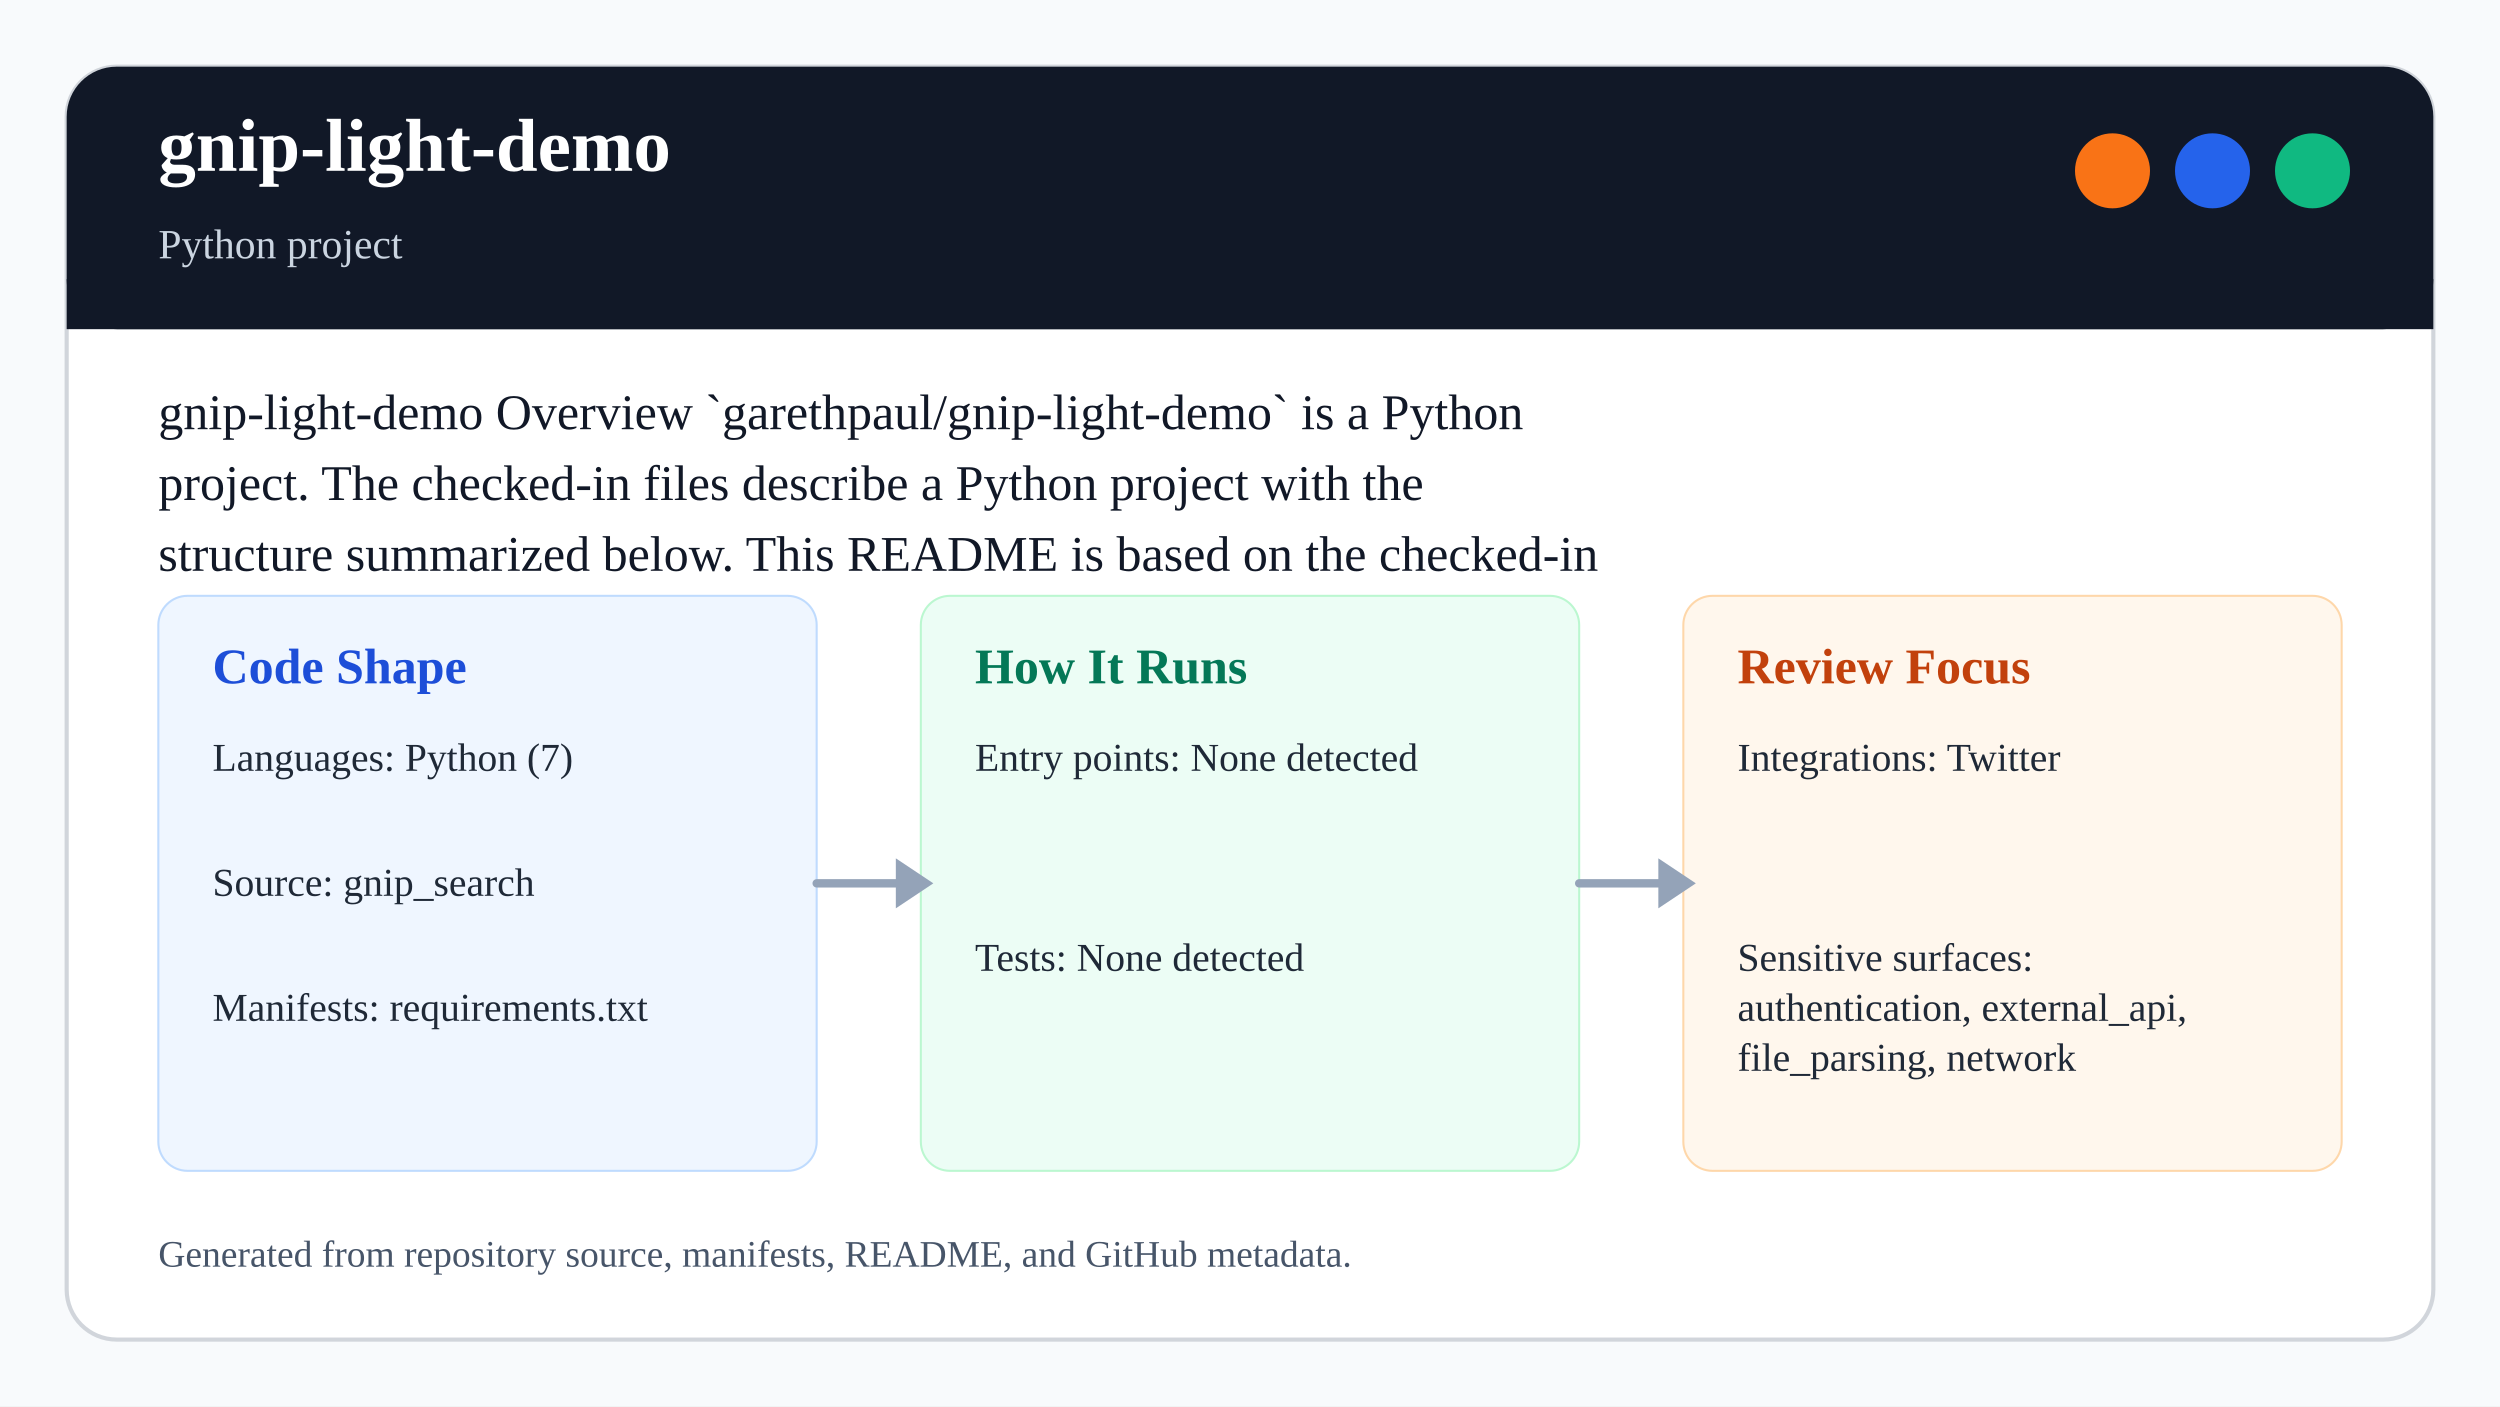
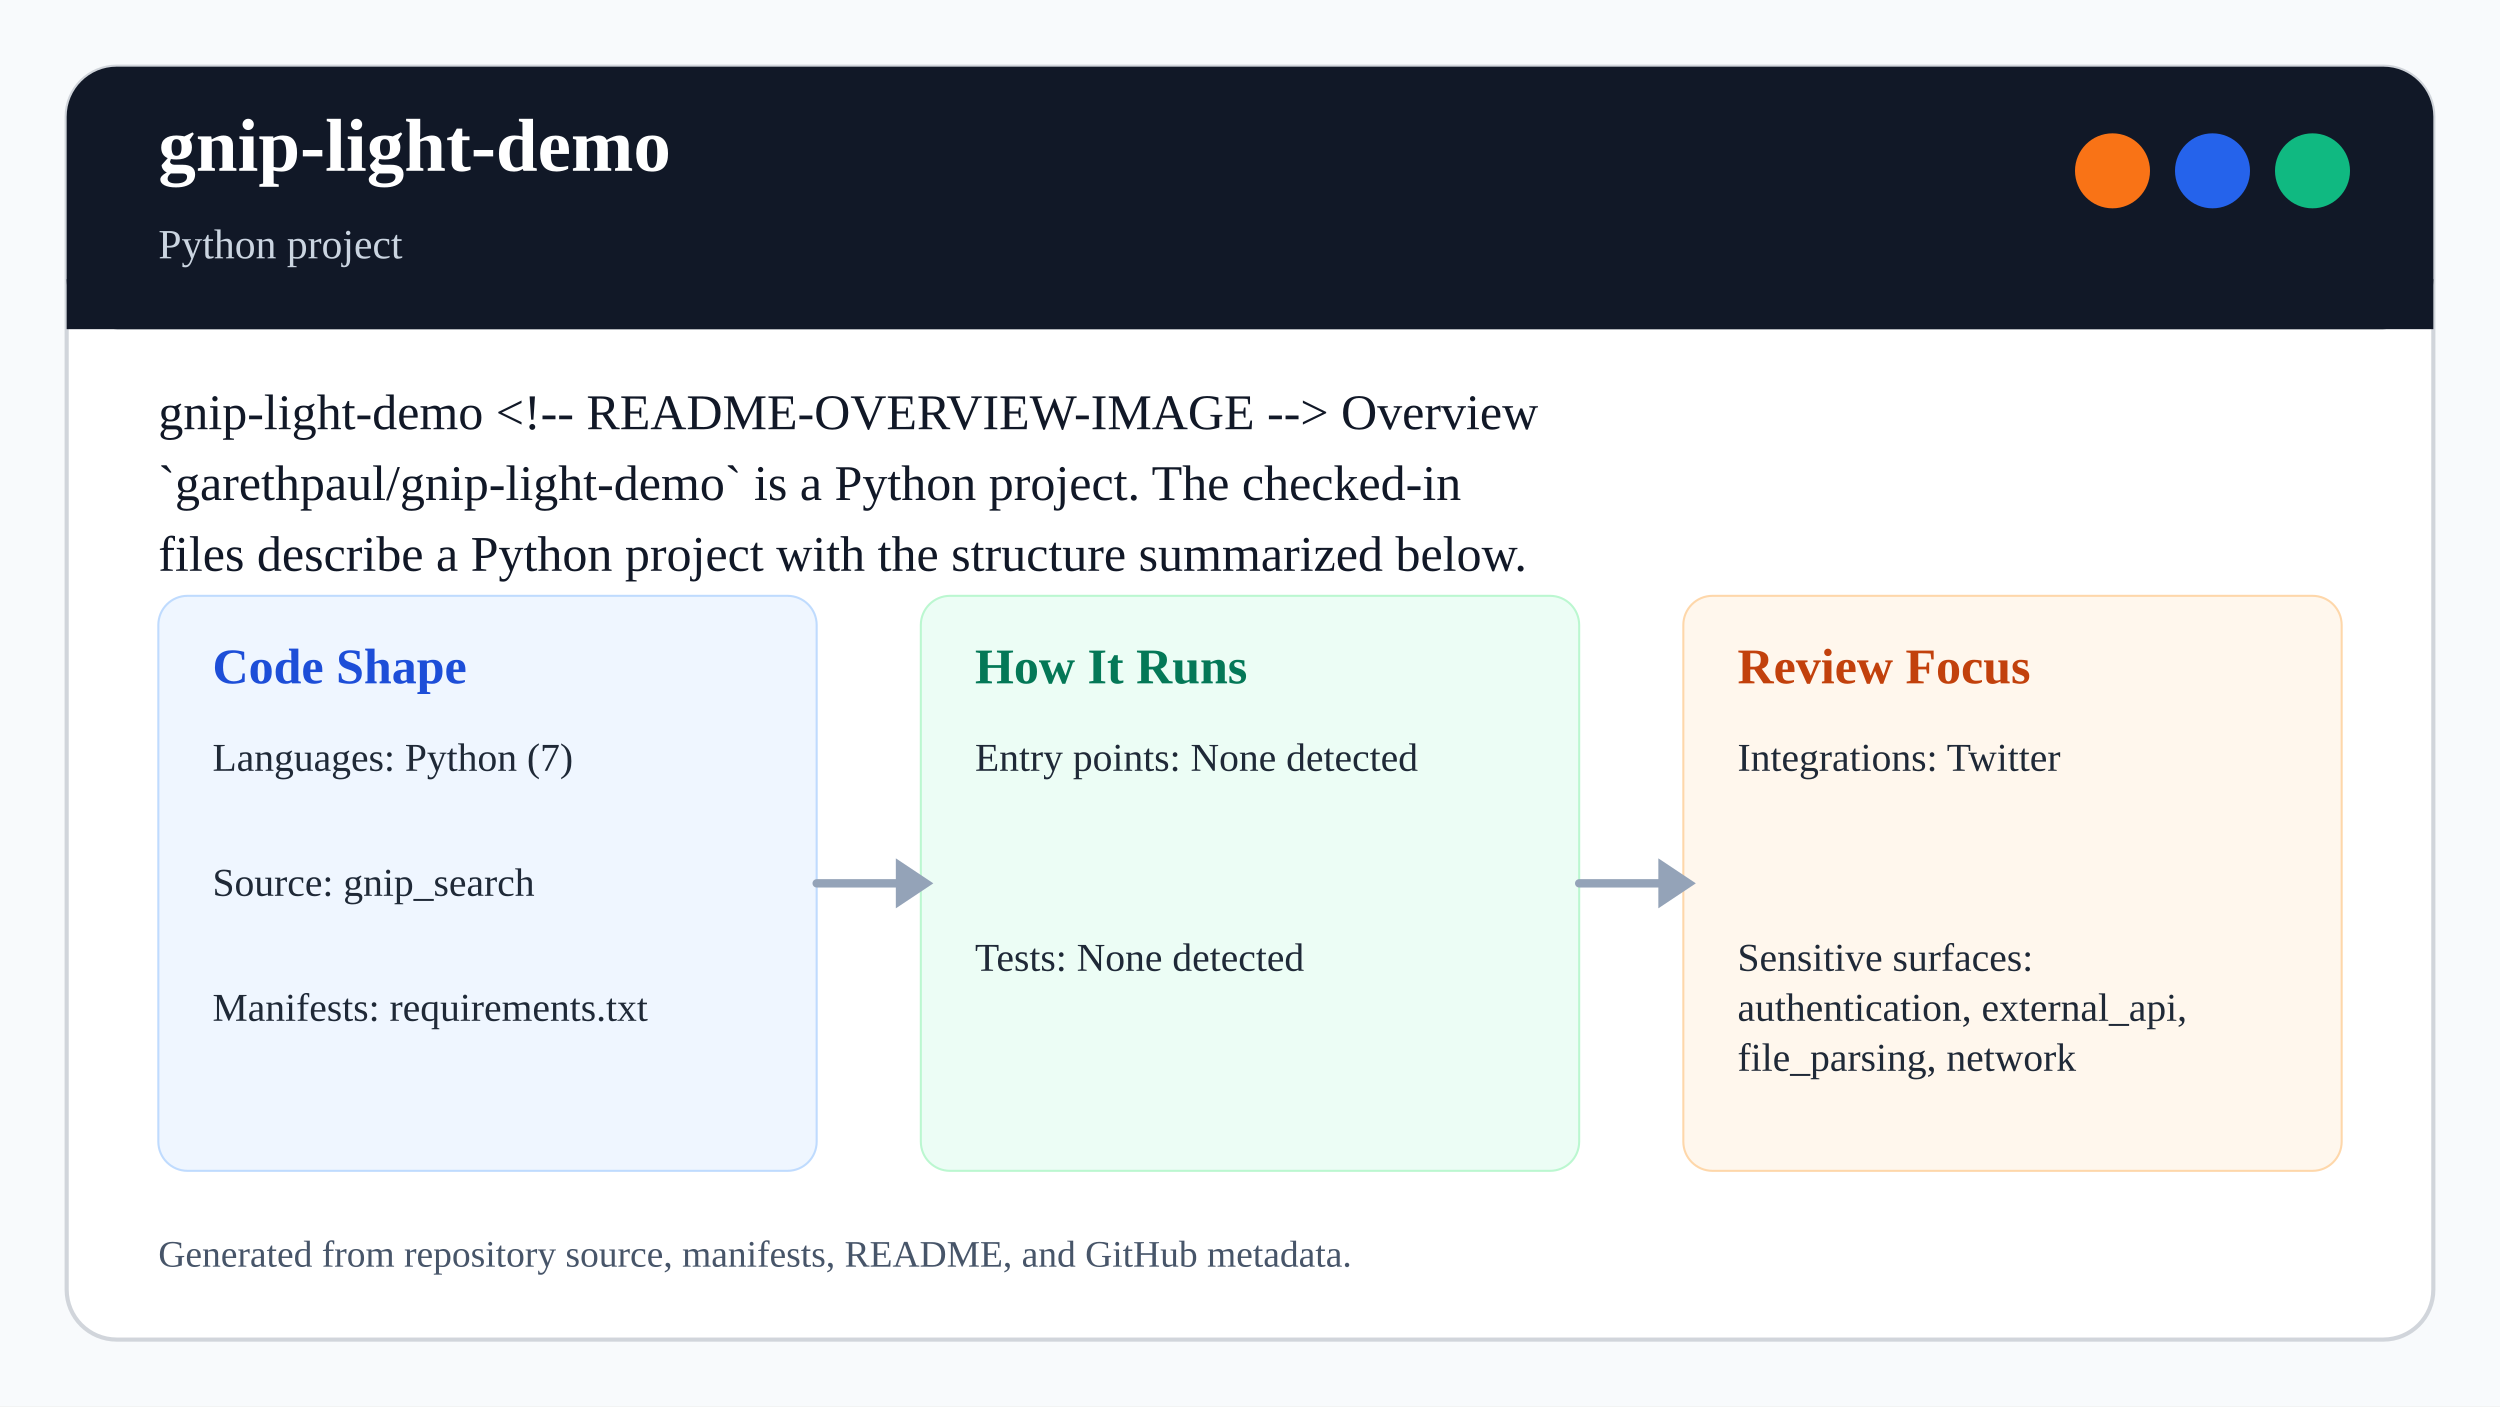
<svg xmlns="http://www.w3.org/2000/svg" width="1200" height="675" viewBox="0 0 1200 675" role="img" aria-labelledby="title desc">
  <rect width="1200" height="675" fill="#f8fafc" />
  <rect x="32" y="32" width="1136" height="611" rx="24" fill="#ffffff" stroke="#d1d5db" stroke-width="2" />
  <rect x="32" y="32" width="1136" height="126" rx="24" fill="#111827" />
  <path d="M32 134h1136v24H32z" fill="#111827" />
  <circle cx="1062" cy="82" r="18" fill="#2563eb" />
  <circle cx="1110" cy="82" r="18" fill="#10b981" />
  <circle cx="1014" cy="82" r="18" fill="#f97316" />
  <text x="76" y="82" font-size="36" fill="#ffffff" font-weight="700">gnip-light-demo</text>
  <text x="76" y="124" font-size="20" fill="#cbd5e1">Python project</text>
-   <text x="76" y="206" font-size="24" fill="#111827">gnip-light-demo Overview `garethpaul/gnip-light-demo` is a Python</text>
-   <text x="76" y="240" font-size="24" fill="#111827">project. The checked-in files describe a Python project with the</text>
-   <text x="76" y="274" font-size="24" fill="#111827">structure summarized below. This README is based on the checked-in</text>
+   <text x="76" y="206" font-size="24" fill="#111827">gnip-light-demo &lt;!-- README-OVERVIEW-IMAGE --&gt; Overview</text>
+   <text x="76" y="240" font-size="24" fill="#111827">`garethpaul/gnip-light-demo` is a Python project. The checked-in</text>
+   <text x="76" y="274" font-size="24" fill="#111827">files describe a Python project with the structure summarized below.</text>
  <rect x="76" y="286" width="316" height="276" rx="14" fill="#eff6ff" stroke="#bfdbfe" />
  <text x="102" y="328" font-size="24" font-weight="700" fill="#1d4ed8">Code Shape</text>
  <text x="102" y="370" font-size="19" fill="#1f2937">Languages: Python (7)</text>
  <text x="102" y="430" font-size="19" fill="#1f2937">Source: gnip_search</text>
  <text x="102" y="490" font-size="19" fill="#1f2937">Manifests: requirements.txt</text>
  <rect x="442" y="286" width="316" height="276" rx="14" fill="#ecfdf5" stroke="#bbf7d0" />
  <text x="468" y="328" font-size="24" font-weight="700" fill="#047857">How It Runs</text>
  <text x="468" y="370" font-size="19" fill="#1f2937">Entry points: None detected</text>
  <text x="468" y="466" font-size="19" fill="#1f2937">Tests: None detected</text>
  <rect x="808" y="286" width="316" height="276" rx="14" fill="#fff7ed" stroke="#fed7aa" />
  <text x="834" y="328" font-size="24" font-weight="700" fill="#c2410c">Review Focus</text>
  <text x="834" y="370" font-size="19" fill="#1f2937">Integrations: Twitter</text>
  <text x="834" y="466" font-size="19" fill="#1f2937">Sensitive surfaces:</text>
  <text x="834" y="490" font-size="19" fill="#1f2937">authentication, external_api,</text>
  <text x="834" y="514" font-size="19" fill="#1f2937">file_parsing, network</text>
  <path d="M392 424h50" stroke="#94a3b8" stroke-width="4" stroke-linecap="round" />
  <path d="M430 412l18 12-18 12z" fill="#94a3b8" />
  <path d="M758 424h50" stroke="#94a3b8" stroke-width="4" stroke-linecap="round" />
  <path d="M796 412l18 12-18 12z" fill="#94a3b8" />
  <text x="76" y="608" font-size="18" fill="#475569">Generated from repository source, manifests, README, and GitHub metadata.</text>
</svg>
